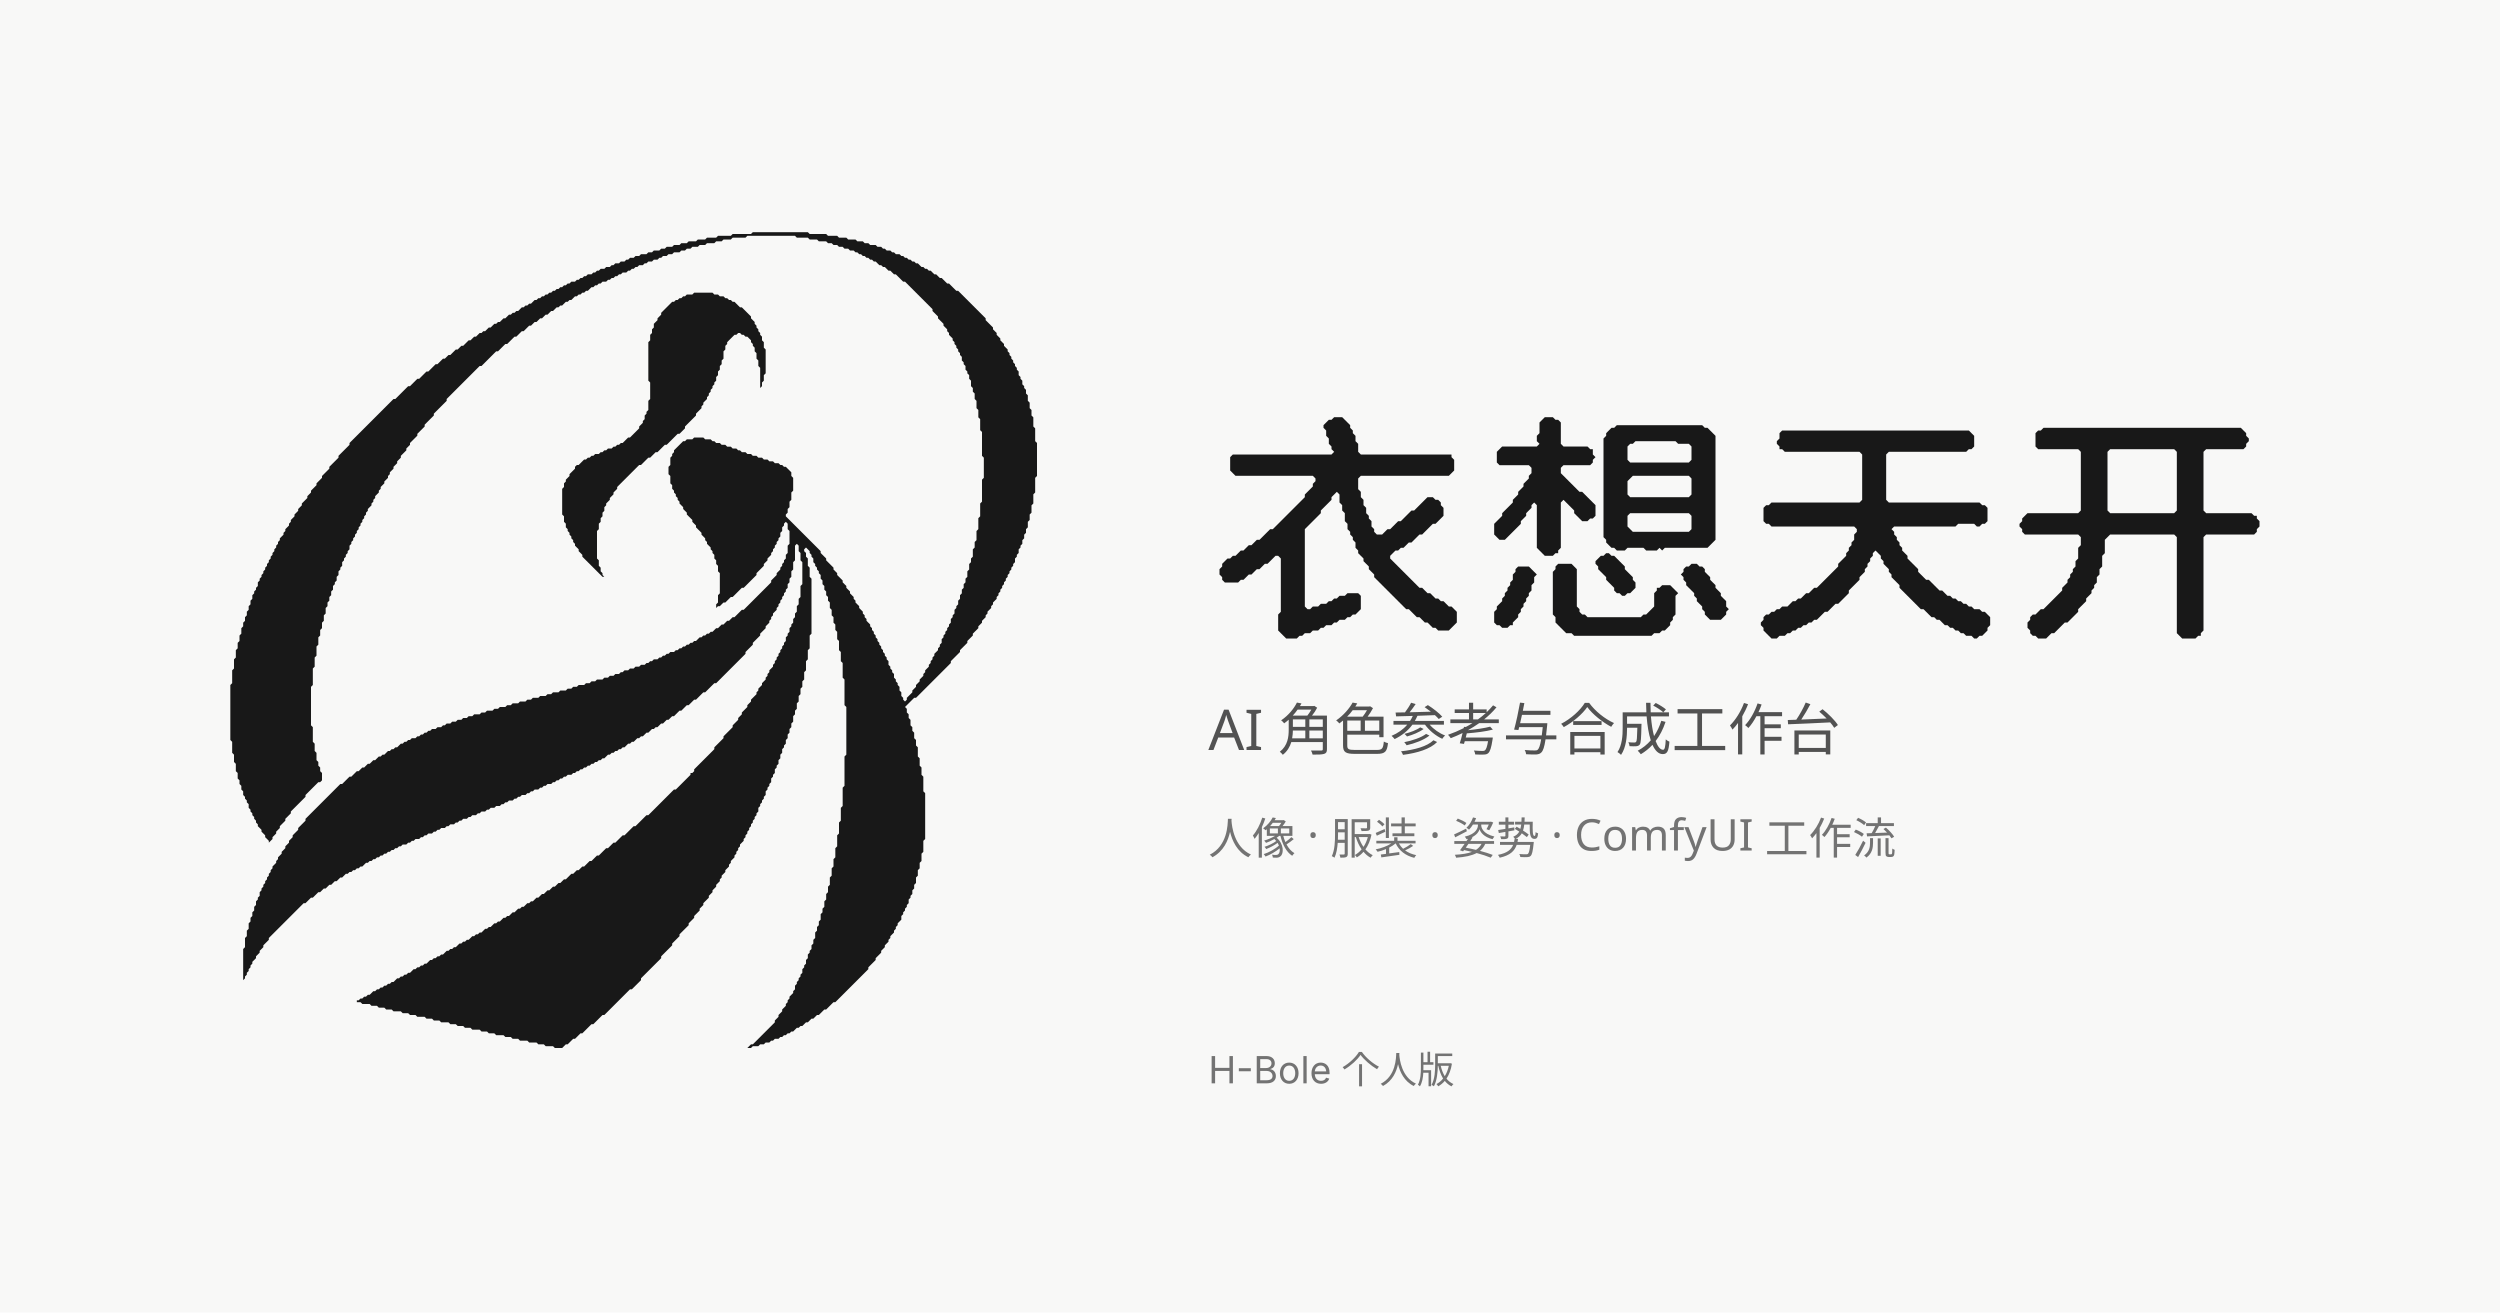
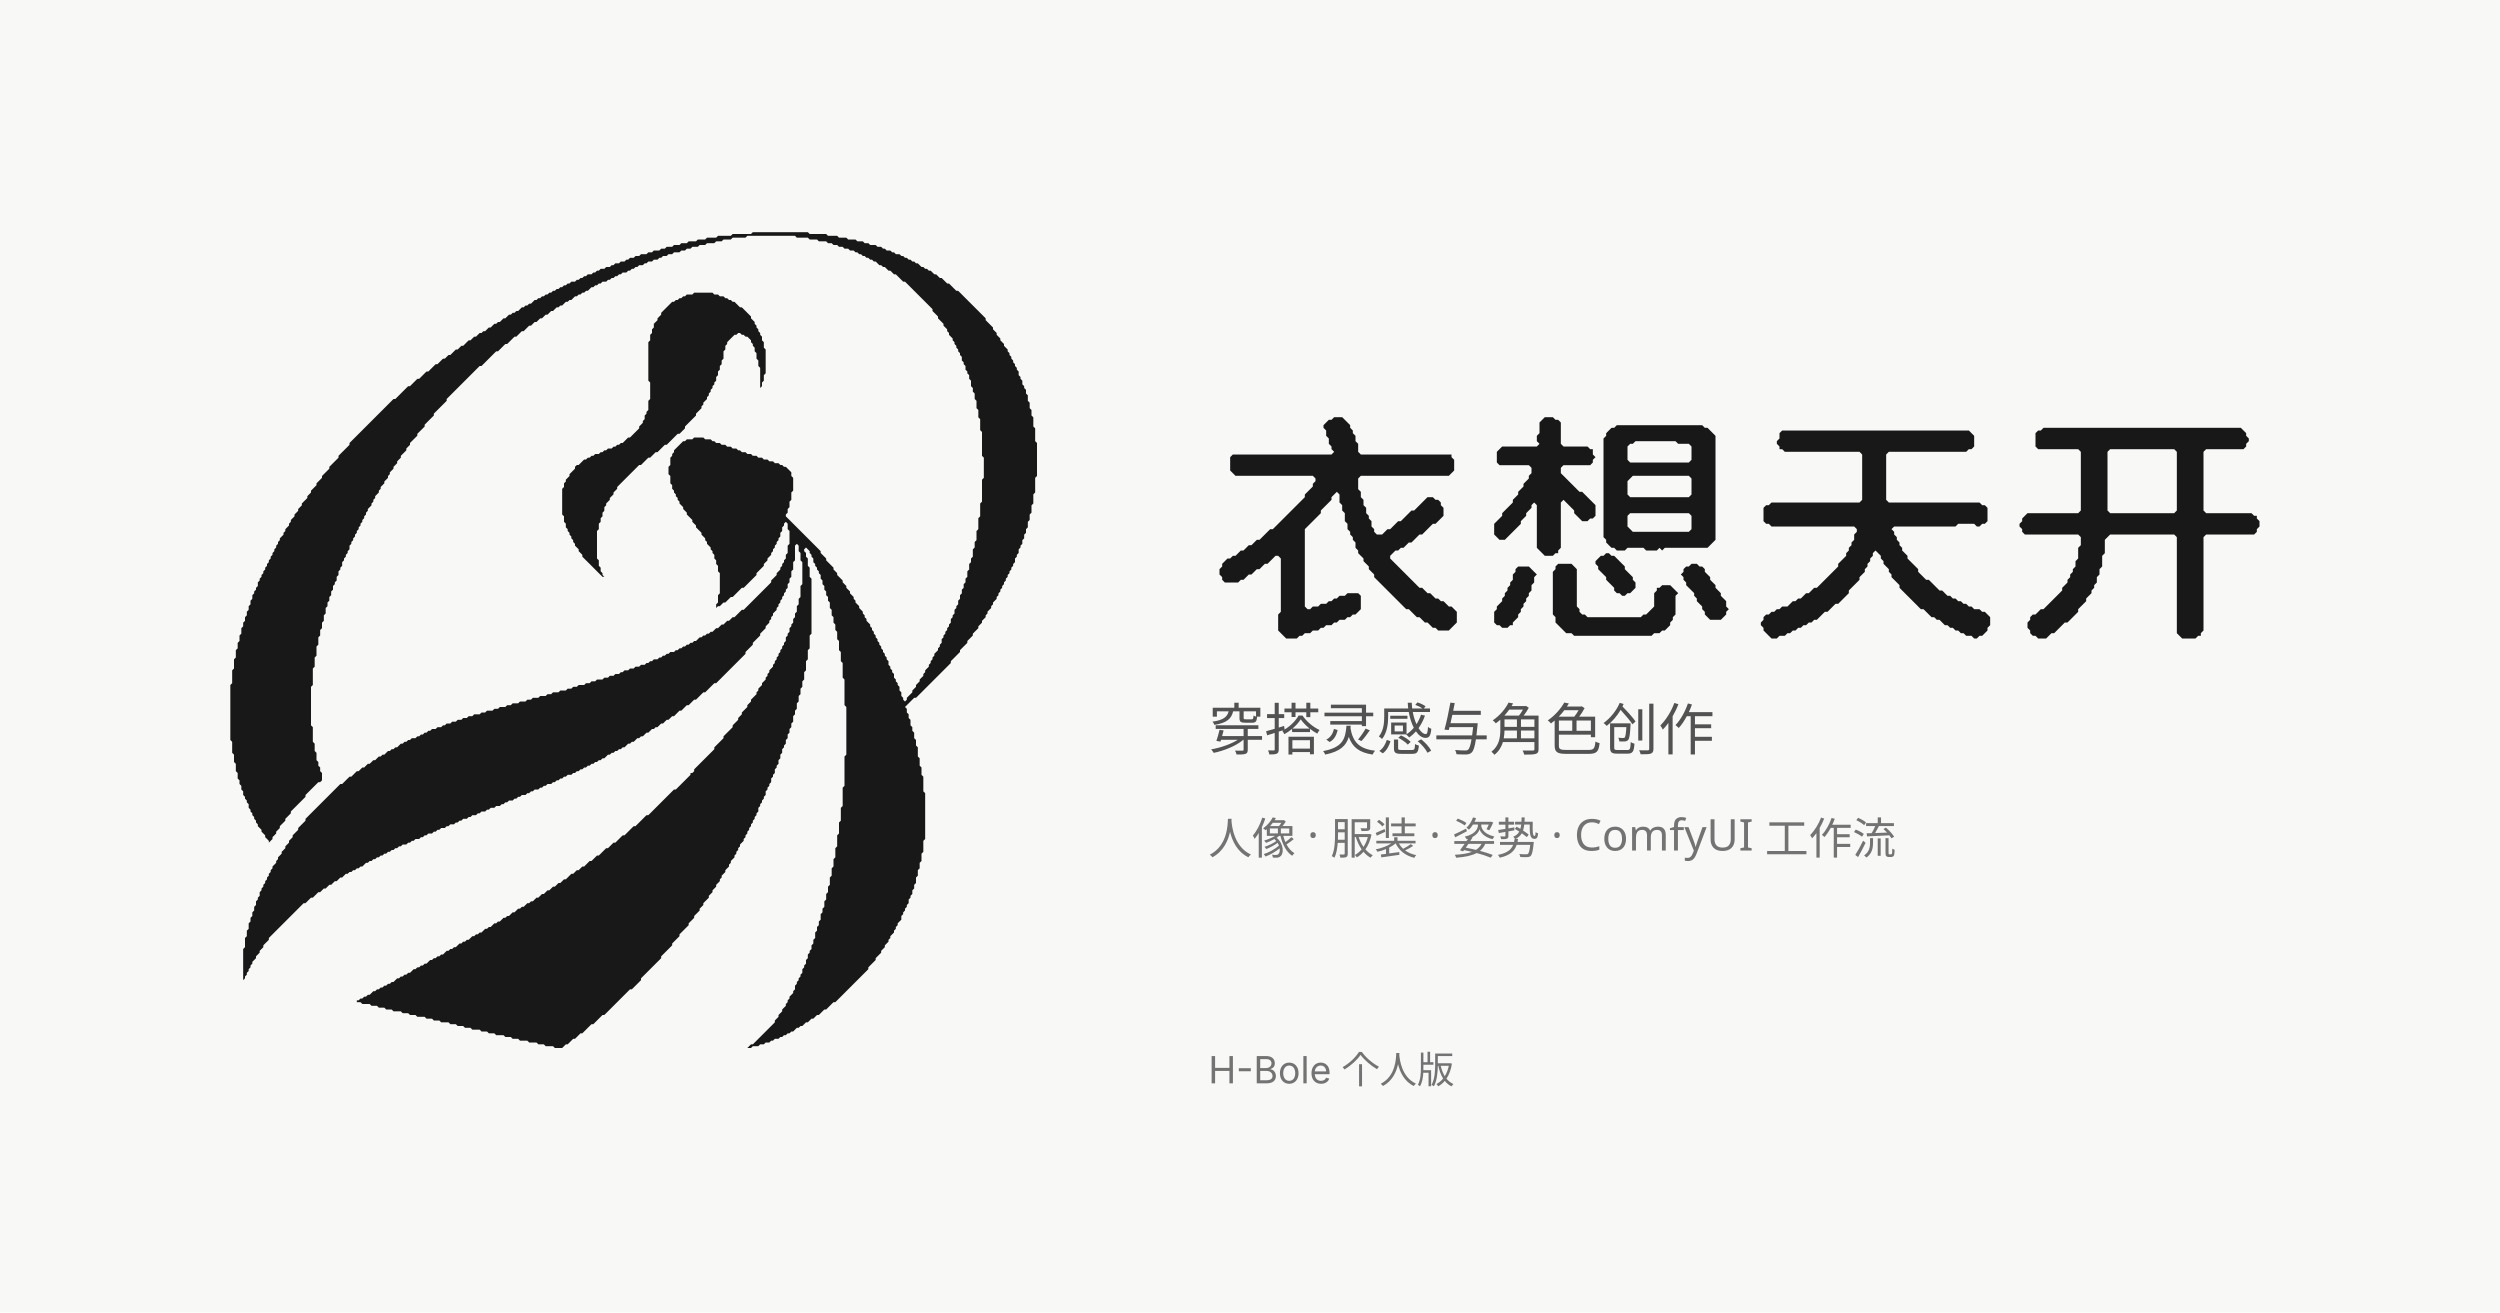
<svg xmlns="http://www.w3.org/2000/svg" viewBox="0 0 1200 630" fill="none">
  <rect width="1200" height="630" fill="#f8f8f7" />
  <path fill="#181818" fill-rule="evenodd" d="M281,48 L279,48 L278,47 L276,47 L275,46 L265,46 L264,47 L261,47 L260,48 L259,48 L258,49 L257,49 L256,50 L255,50 L254,51 L253,51 L247,57 L247,58 L245,60 L245,61 L243,63 L243,65 L242,66 L242,68 L241,69 L241,72 L240,73 L240,94 L241,95 L241,104 L240,105 L240,110 L239,111 L239,112 L238,113 L238,115 L237,116 L237,117 L235,119 L235,120 L230,125 L229,125 L226,128 L225,128 L224,129 L223,129 L222,130 L221,130 L220,131 L218,131 L217,132 L216,132 L215,133 L214,133 L213,134 L211,134 L210,135 L209,135 L208,136 L207,136 L206,137 L205,137 L202,140 L201,140 L200,141 L200,142 L197,145 L197,146 L195,148 L195,149 L194,150 L194,152 L193,153 L193,167 L194,168 L194,171 L195,172 L195,174 L196,175 L196,176 L197,177 L197,178 L198,179 L198,180 L199,181 L199,182 L200,183 L200,184 L202,186 L202,187 L204,189 L204,190 L215,201 L216,201 L215,200 L215,199 L214,198 L214,196 L213,195 L213,192 L212,191 L212,176 L213,175 L213,172 L214,171 L214,169 L215,168 L215,166 L216,165 L216,163 L217,162 L217,161 L219,159 L219,158 L221,156 L221,155 L223,153 L223,152 L235,140 L236,140 L240,136 L241,136 L244,133 L245,133 L249,129 L250,129 L256,123 L257,123 L260,120 L260,119 L266,113 L266,112 L269,109 L269,108 L270,107 L270,106 L272,104 L272,103 L273,102 L273,101 L274,100 L274,99 L275,98 L275,97 L276,96 L276,95 L277,94 L277,92 L278,91 L278,89 L279,88 L279,86 L280,85 L280,83 L281,82 L281,78 L282,77 L282,75 L283,74 L283,73 L287,69 L288,69 L289,68 L290,68 L291,69 L292,69 L293,70 L294,70 L296,72 L296,73 L297,74 L297,75 L298,76 L298,78 L299,79 L299,82 L300,83 L300,86 L301,87 L301,99 L301,98 L302,97 L302,95 L303,94 L303,91 L304,90 L304,77 L303,76 L303,73 L302,72 L302,70 L301,69 L301,68 L300,67 L300,66 L299,65 L299,64 L298,63 L298,62 L296,60 L296,59 L291,54 L290,54 L287,51 L286,51 L285,50 L284,50 L283,49 L282,49Z M424,60 L409,45 L408,45 L404,41 L403,41 L400,38 L399,38 L397,36 L396,36 L394,34 L393,34 L392,33 L391,33 L390,32 L389,32 L387,30 L386,30 L385,29 L384,29 L383,28 L382,28 L381,27 L380,27 L379,26 L378,26 L377,25 L375,25 L374,24 L373,24 L372,23 L370,23 L369,22 L368,22 L367,21 L365,21 L364,20 L361,20 L360,19 L358,19 L357,18 L354,18 L353,17 L349,17 L348,16 L344,16 L343,15 L338,15 L337,14 L328,14 L327,13 L297,13 L296,14 L286,14 L285,15 L278,15 L277,16 L272,16 L271,17 L267,17 L266,18 L262,18 L261,19 L258,19 L257,20 L254,20 L253,21 L250,21 L249,22 L247,22 L246,23 L243,23 L242,24 L240,24 L239,25 L236,25 L235,26 L233,26 L232,27 L230,27 L229,28 L228,28 L227,29 L225,29 L224,30 L222,30 L221,31 L220,31 L219,32 L217,32 L216,33 L214,33 L213,34 L212,34 L211,35 L210,35 L209,36 L207,36 L206,37 L205,37 L204,38 L203,38 L202,39 L201,39 L200,40 L198,40 L197,41 L196,41 L195,42 L194,42 L193,43 L192,43 L191,44 L190,44 L189,45 L188,45 L187,46 L186,46 L185,47 L184,47 L183,48 L182,48 L181,49 L180,49 L179,50 L178,50 L176,52 L175,52 L174,53 L173,53 L172,54 L171,54 L169,56 L168,56 L167,57 L166,57 L165,58 L164,58 L162,60 L161,60 L159,62 L158,62 L157,63 L156,63 L154,65 L153,65 L151,67 L150,67 L149,68 L148,68 L146,70 L145,70 L143,72 L142,72 L139,75 L138,75 L136,77 L135,77 L132,80 L131,80 L129,82 L128,82 L125,85 L124,85 L120,89 L119,89 L115,93 L114,93 L110,97 L109,97 L102,104 L101,104 L77,128 L77,129 L71,135 L71,136 L66,141 L66,142 L62,146 L62,147 L59,150 L59,151 L56,154 L56,155 L54,157 L54,158 L51,161 L51,162 L49,164 L49,165 L47,167 L47,168 L45,170 L45,171 L44,172 L44,173 L42,175 L42,176 L41,177 L41,178 L39,180 L39,181 L38,182 L38,183 L37,184 L37,185 L36,186 L36,187 L35,188 L35,189 L34,190 L34,191 L33,192 L33,193 L32,194 L32,195 L31,196 L31,197 L30,198 L30,199 L29,200 L29,201 L28,202 L28,203 L27,204 L27,206 L26,207 L26,208 L25,209 L25,210 L24,211 L24,213 L23,214 L23,216 L22,217 L22,219 L21,220 L21,222 L20,223 L20,225 L19,226 L19,228 L18,229 L18,232 L17,233 L17,236 L16,237 L16,240 L15,241 L15,245 L14,246 L14,251 L13,252 L13,259 L12,260 L12,290 L13,291 L13,297 L14,298 L14,302 L15,303 L15,307 L16,308 L16,311 L17,312 L17,314 L18,315 L18,317 L19,318 L19,320 L20,321 L20,322 L21,323 L21,324 L22,325 L22,327 L23,328 L23,329 L24,330 L24,331 L25,332 L25,333 L26,334 L26,335 L27,336 L27,337 L29,339 L29,340 L31,342 L31,343 L33,345 L33,346 L35,344 L35,343 L37,341 L37,340 L39,338 L39,337 L42,334 L42,333 L45,330 L45,329 L53,321 L53,320 L60,313 L61,313 L62,312 L62,308 L61,307 L61,305 L60,304 L60,302 L59,301 L59,297 L58,296 L58,292 L57,291 L57,283 L56,282 L56,261 L57,260 L57,251 L58,250 L58,245 L59,244 L59,239 L60,238 L60,234 L61,233 L61,230 L62,229 L62,226 L63,225 L63,222 L64,221 L64,218 L65,217 L65,215 L66,214 L66,212 L67,211 L67,209 L68,208 L68,206 L69,205 L69,204 L70,203 L70,201 L71,200 L71,198 L72,197 L72,196 L73,195 L73,193 L74,192 L74,191 L75,190 L75,189 L76,188 L76,187 L77,186 L77,184 L78,183 L78,182 L79,181 L79,180 L80,179 L80,178 L81,177 L81,176 L82,175 L82,174 L83,173 L83,172 L84,171 L84,170 L85,169 L85,168 L86,167 L86,166 L87,165 L87,164 L89,162 L89,161 L90,160 L90,159 L91,158 L91,157 L93,155 L93,154 L94,153 L94,152 L96,150 L96,149 L98,147 L98,146 L99,145 L99,144 L101,142 L101,141 L103,139 L103,138 L105,136 L105,135 L108,132 L108,131 L110,129 L110,128 L114,124 L114,123 L118,119 L118,118 L123,113 L123,112 L130,105 L130,104 L148,86 L149,86 L157,78 L158,78 L162,74 L163,74 L167,70 L168,70 L171,67 L172,67 L175,64 L176,64 L178,62 L179,62 L181,60 L182,60 L184,58 L185,58 L187,56 L188,56 L190,54 L191,54 L192,53 L193,53 L195,51 L196,51 L197,50 L198,50 L200,48 L201,48 L202,47 L203,47 L204,46 L205,46 L206,45 L207,45 L209,43 L210,43 L211,42 L212,42 L213,41 L214,41 L215,40 L217,40 L218,39 L219,39 L220,38 L221,38 L222,37 L223,37 L224,36 L225,36 L226,35 L228,35 L229,34 L230,34 L231,33 L232,33 L233,32 L234,32 L235,31 L237,31 L238,30 L239,30 L240,29 L242,29 L243,28 L245,28 L246,27 L247,27 L248,26 L250,26 L251,25 L253,25 L254,24 L257,24 L258,23 L260,23 L261,22 L263,22 L264,21 L267,21 L268,20 L271,20 L272,19 L276,19 L277,18 L280,18 L281,17 L285,17 L286,16 L293,16 L294,15 L320,15 L321,16 L327,16 L328,17 L332,17 L333,18 L337,18 L338,19 L340,19 L341,20 L343,20 L344,21 L346,21 L347,22 L349,22 L350,23 L352,23 L353,24 L354,24 L355,25 L356,25 L357,26 L358,26 L359,27 L360,27 L361,28 L362,28 L363,29 L364,29 L366,31 L367,31 L368,32 L369,32 L371,34 L372,34 L374,36 L375,36 L379,40 L380,40 L395,55 L395,56 L398,59 L398,60 L401,63 L401,64 L403,66 L403,67 L404,68 L404,69 L406,71 L406,72 L407,73 L407,74 L408,75 L408,76 L409,77 L409,78 L410,79 L410,80 L411,81 L411,83 L412,84 L412,85 L413,86 L413,88 L414,89 L414,90 L415,91 L415,93 L416,94 L416,97 L417,98 L417,100 L418,101 L418,104 L419,105 L419,109 L420,110 L420,114 L421,115 L421,121 L422,122 L422,135 L423,136 L423,147 L422,148 L422,160 L421,161 L421,168 L420,169 L420,175 L419,176 L419,181 L418,182 L418,185 L417,186 L417,190 L416,191 L416,193 L415,194 L415,197 L414,198 L414,201 L413,202 L413,204 L412,205 L412,207 L411,208 L411,210 L410,211 L410,213 L409,214 L409,216 L408,217 L408,218 L407,219 L407,221 L406,222 L406,223 L405,224 L405,226 L404,227 L404,228 L403,229 L403,230 L402,231 L402,232 L401,233 L401,234 L400,235 L400,237 L399,238 L399,239 L398,240 L398,241 L396,243 L396,244 L395,245 L395,246 L394,247 L394,248 L393,249 L393,250 L391,252 L391,253 L390,254 L390,255 L388,257 L388,258 L386,260 L386,261 L384,263 L384,264 L381,267 L381,268 L380,269 L379,268 L379,267 L378,266 L378,264 L377,263 L377,261 L376,260 L376,259 L375,258 L375,257 L374,256 L374,254 L373,253 L373,252 L372,251 L372,250 L371,249 L371,247 L370,246 L370,245 L369,244 L369,243 L368,242 L368,241 L367,240 L367,239 L366,238 L366,237 L365,236 L365,235 L364,234 L364,233 L363,232 L363,231 L362,230 L362,229 L361,228 L361,227 L359,225 L359,224 L358,223 L358,222 L357,221 L357,220 L355,218 L355,217 L353,215 L353,214 L352,213 L352,212 L350,210 L350,209 L348,207 L348,206 L346,204 L346,203 L343,200 L343,199 L341,197 L341,196 L337,192 L337,191 L334,188 L334,187 L315,168 L315,167 L316,166 L316,164 L317,163 L317,160 L318,159 L318,155 L319,154 L319,147 L318,146 L318,144 L315,141 L314,141 L313,140 L312,140 L311,139 L309,139 L308,138 L306,138 L305,137 L303,137 L302,136 L300,136 L299,135 L297,135 L296,134 L294,134 L293,133 L291,133 L290,132 L289,132 L288,131 L286,131 L285,130 L283,130 L282,129 L280,129 L279,128 L277,128 L276,127 L275,127 L274,126 L271,126 L270,125 L265,125 L264,126 L261,126 L260,127 L259,127 L254,132 L254,133 L253,134 L253,135 L252,136 L252,140 L251,141 L251,145 L252,146 L252,150 L253,151 L253,153 L254,154 L254,155 L255,156 L255,157 L256,158 L256,159 L257,160 L257,161 L259,163 L259,164 L261,166 L261,167 L264,170 L264,171 L266,173 L266,174 L269,177 L269,178 L271,180 L271,181 L272,182 L272,183 L274,185 L274,186 L275,187 L275,188 L276,189 L276,191 L277,192 L277,194 L278,195 L278,198 L279,199 L279,210 L278,211 L278,215 L277,216 L277,218 L278,217 L279,217 L281,215 L282,215 L285,212 L286,212 L291,207 L292,207 L299,200 L299,199 L303,195 L303,194 L305,192 L305,191 L307,189 L307,188 L308,187 L308,186 L309,185 L309,184 L310,183 L310,182 L311,181 L311,180 L312,179 L312,177 L313,176 L313,174 L314,173 L314,172 L315,171 L316,172 L316,175 L317,176 L317,183 L316,184 L316,188 L315,189 L315,191 L314,192 L314,193 L313,194 L313,195 L312,196 L312,197 L310,199 L310,200 L307,203 L307,204 L292,219 L291,219 L287,223 L286,223 L284,225 L283,225 L281,227 L280,227 L278,229 L277,229 L275,231 L274,231 L273,232 L272,232 L271,233 L270,233 L269,234 L268,234 L266,236 L265,236 L264,237 L263,237 L262,238 L261,238 L260,239 L259,239 L258,240 L257,240 L256,241 L255,241 L254,242 L252,242 L251,243 L250,243 L249,244 L248,244 L247,245 L246,245 L245,246 L243,246 L242,247 L241,247 L240,248 L239,248 L238,249 L236,249 L235,250 L233,250 L232,251 L230,251 L229,252 L227,252 L226,253 L225,253 L224,254 L222,254 L221,255 L219,255 L218,256 L216,256 L215,257 L212,257 L211,258 L209,258 L208,259 L206,259 L205,260 L202,260 L201,261 L199,261 L198,262 L196,262 L195,263 L192,263 L191,264 L188,264 L187,265 L185,265 L184,266 L181,266 L180,267 L177,267 L176,268 L174,268 L173,269 L170,269 L169,270 L166,270 L165,271 L163,271 L162,272 L159,272 L158,273 L156,273 L155,274 L152,274 L151,275 L149,275 L148,276 L145,276 L144,277 L142,277 L141,278 L139,278 L138,279 L136,279 L135,280 L133,280 L132,281 L130,281 L129,282 L128,282 L127,283 L125,283 L124,284 L122,284 L121,285 L120,285 L119,286 L118,286 L117,287 L116,287 L115,288 L114,288 L113,289 L111,289 L110,290 L109,290 L108,291 L107,291 L106,292 L105,292 L103,294 L102,294 L101,295 L100,295 L99,296 L98,296 L96,298 L95,298 L94,299 L93,299 L91,301 L90,301 L88,303 L87,303 L85,305 L84,305 L82,307 L81,307 L78,310 L77,310 L73,314 L72,314 L53,333 L53,334 L49,338 L49,339 L46,342 L46,343 L44,345 L44,346 L42,348 L42,349 L40,351 L40,352 L38,354 L38,355 L37,356 L37,357 L35,359 L35,360 L34,361 L34,362 L33,363 L33,364 L32,365 L32,366 L31,367 L31,368 L30,369 L30,370 L29,371 L29,372 L28,373 L28,375 L27,376 L27,377 L26,378 L26,380 L25,381 L25,383 L24,384 L24,386 L23,387 L23,389 L22,390 L22,393 L21,394 L21,397 L20,398 L20,403 L19,404 L19,422 L19,421 L20,420 L20,419 L21,418 L21,417 L22,416 L22,415 L23,414 L23,413 L24,412 L24,411 L26,409 L26,408 L28,406 L28,405 L30,403 L30,402 L33,399 L33,398 L52,379 L53,379 L56,376 L57,376 L60,373 L61,373 L63,371 L64,371 L66,369 L67,369 L69,367 L70,367 L72,365 L73,365 L75,363 L76,363 L77,362 L78,362 L79,361 L80,361 L81,360 L82,360 L83,359 L84,359 L86,357 L87,357 L88,356 L89,356 L90,355 L91,355 L92,354 L93,354 L94,353 L95,353 L96,352 L97,352 L98,351 L99,351 L100,350 L101,350 L102,349 L103,349 L104,348 L105,348 L106,347 L108,347 L109,346 L110,346 L111,345 L112,345 L113,344 L115,344 L116,343 L117,343 L118,342 L119,342 L120,341 L122,341 L123,340 L124,340 L125,339 L126,339 L127,338 L129,338 L130,337 L131,337 L132,336 L134,336 L135,335 L136,335 L137,334 L138,334 L139,333 L141,333 L142,332 L143,332 L144,331 L146,331 L147,330 L148,330 L149,329 L151,329 L152,328 L153,328 L154,327 L156,327 L157,326 L159,326 L160,325 L161,325 L162,324 L163,324 L164,323 L166,323 L167,322 L168,322 L169,321 L170,321 L171,320 L173,320 L174,319 L175,319 L176,318 L177,318 L178,317 L180,317 L181,316 L182,316 L183,315 L184,315 L185,314 L187,314 L188,313 L189,313 L190,312 L191,312 L192,311 L193,311 L194,310 L195,310 L196,309 L198,309 L199,308 L200,308 L201,307 L202,307 L203,306 L204,306 L205,305 L206,305 L207,304 L208,304 L209,303 L210,303 L211,302 L212,302 L213,301 L214,301 L215,300 L216,300 L218,298 L219,298 L220,297 L221,297 L222,296 L223,296 L224,295 L225,295 L226,294 L227,294 L229,292 L230,292 L231,291 L232,291 L234,289 L235,289 L236,288 L237,288 L239,286 L240,286 L242,284 L243,284 L244,283 L245,283 L247,281 L248,281 L250,279 L251,279 L253,277 L254,277 L257,274 L258,274 L261,271 L262,271 L265,268 L266,268 L270,264 L271,264 L276,259 L277,259 L293,243 L293,242 L297,238 L297,237 L301,233 L301,232 L304,229 L304,228 L306,226 L306,225 L307,224 L307,223 L308,222 L308,221 L310,219 L310,218 L311,217 L311,216 L312,215 L312,214 L313,213 L313,212 L314,211 L314,210 L315,209 L315,208 L316,207 L316,205 L317,204 L317,202 L318,201 L318,198 L319,197 L319,193 L320,192 L320,184 L321,183 L322,184 L322,187 L323,188 L323,192 L324,193 L324,205 L323,206 L323,212 L322,213 L322,216 L321,217 L321,220 L320,221 L320,223 L319,224 L319,226 L318,227 L318,228 L317,229 L317,231 L316,232 L316,233 L315,234 L315,236 L314,237 L314,238 L313,239 L313,240 L312,241 L312,242 L311,243 L311,244 L310,245 L310,246 L309,247 L309,248 L308,249 L308,250 L306,252 L306,253 L305,254 L305,255 L304,256 L304,257 L302,259 L302,260 L300,262 L300,263 L299,264 L299,265 L296,268 L296,269 L294,271 L294,272 L291,275 L291,276 L289,278 L289,279 L286,282 L286,283 L281,288 L281,289 L276,294 L276,295 L265,306 L265,307 L264,308 L263,308 L263,309 L255,317 L254,317 L240,331 L239,331 L233,337 L232,337 L227,342 L226,342 L222,346 L221,346 L218,349 L217,349 L213,353 L212,353 L209,356 L208,356 L205,359 L204,359 L202,361 L201,361 L199,363 L198,363 L195,366 L194,366 L192,368 L191,368 L189,370 L188,370 L186,372 L185,372 L183,374 L182,374 L180,376 L179,376 L177,378 L176,378 L175,379 L174,379 L172,381 L171,381 L170,382 L169,382 L167,384 L166,384 L164,386 L163,386 L162,387 L161,387 L159,389 L158,389 L157,390 L156,390 L154,392 L153,392 L152,393 L151,393 L149,395 L148,395 L147,396 L146,396 L145,397 L144,397 L142,399 L141,399 L140,400 L139,400 L138,401 L137,401 L135,403 L134,403 L133,404 L132,404 L131,405 L130,405 L128,407 L127,407 L126,408 L125,408 L124,409 L123,409 L122,410 L121,410 L119,412 L118,412 L117,413 L116,413 L115,414 L114,414 L113,415 L112,415 L110,417 L109,417 L108,418 L107,418 L106,419 L105,419 L104,420 L103,420 L101,422 L100,422 L99,423 L98,423 L97,424 L96,424 L95,425 L94,425 L93,426 L92,426 L91,427 L90,427 L88,429 L87,429 L86,430 L85,430 L84,431 L83,431 L82,432 L81,432 L81,433 L83,433 L84,434 L88,434 L89,435 L92,435 L93,436 L96,436 L97,437 L100,437 L101,438 L105,438 L106,439 L109,439 L110,440 L113,440 L114,441 L118,441 L119,442 L122,442 L123,443 L126,443 L127,444 L131,444 L132,445 L135,445 L136,446 L139,446 L140,447 L143,447 L144,448 L148,448 L149,449 L152,449 L153,450 L156,450 L157,451 L161,451 L162,452 L165,452 L166,453 L169,453 L170,454 L174,454 L175,455 L179,455 L180,456 L183,456 L184,457 L188,457 L189,458 L193,458 L195,456 L196,456 L199,453 L200,453 L203,450 L204,450 L209,445 L210,445 L215,440 L216,440 L230,426 L231,426 L236,421 L236,420 L247,409 L247,408 L253,402 L253,401 L257,397 L257,396 L262,391 L262,390 L265,387 L265,386 L268,383 L268,382 L270,380 L270,379 L273,376 L273,375 L275,373 L275,372 L277,370 L277,369 L279,367 L279,366 L280,365 L280,364 L282,362 L282,361 L284,359 L284,358 L285,357 L285,356 L287,354 L287,353 L288,352 L288,351 L289,350 L289,349 L290,348 L290,347 L292,345 L292,344 L293,343 L293,342 L294,341 L294,340 L295,339 L295,338 L296,337 L296,336 L297,335 L297,334 L298,333 L298,332 L299,331 L299,330 L300,329 L300,327 L301,326 L301,325 L302,324 L302,323 L303,322 L303,321 L304,320 L304,318 L305,317 L305,316 L306,315 L306,314 L307,313 L307,311 L308,310 L308,309 L309,308 L309,306 L310,305 L310,304 L311,303 L311,301 L312,300 L312,298 L313,297 L313,295 L314,294 L314,293 L315,292 L315,290 L316,289 L316,287 L317,286 L317,284 L318,283 L318,281 L319,280 L319,277 L320,276 L320,274 L321,273 L321,270 L322,269 L322,266 L323,265 L323,262 L324,261 L324,258 L325,257 L325,253 L326,252 L326,247 L327,246 L327,241 L328,240 L328,233 L329,232 L329,202 L328,201 L328,196 L327,195 L327,191 L326,190 L326,188 L325,187 L325,186 L326,185 L328,187 L328,188 L329,189 L329,190 L330,191 L330,193 L331,194 L331,195 L332,196 L332,197 L333,198 L333,199 L334,200 L334,202 L335,203 L335,205 L336,206 L336,208 L337,209 L337,211 L338,212 L338,214 L339,215 L339,218 L340,219 L340,222 L341,223 L341,226 L342,227 L342,230 L343,231 L343,235 L344,236 L344,241 L345,242 L345,247 L346,248 L346,256 L347,257 L347,271 L348,272 L348,298 L347,299 L347,315 L346,316 L346,326 L345,327 L345,334 L344,335 L344,341 L343,342 L343,348 L342,349 L342,354 L341,355 L341,359 L340,360 L340,364 L339,365 L339,369 L338,370 L338,373 L337,374 L337,377 L336,378 L336,381 L335,382 L335,384 L334,385 L334,388 L333,389 L333,391 L332,392 L332,394 L331,395 L331,398 L330,399 L330,401 L329,402 L329,404 L328,405 L328,406 L327,407 L327,409 L326,410 L326,412 L325,413 L325,414 L324,415 L324,417 L323,418 L323,419 L322,420 L322,421 L321,422 L321,423 L320,424 L320,426 L319,427 L319,428 L317,430 L317,431 L316,432 L316,433 L315,434 L315,435 L313,437 L313,438 L311,440 L311,441 L309,443 L309,444 L297,456 L296,456 L294,458 L296,458 L297,457 L300,457 L301,456 L303,456 L304,455 L306,455 L307,454 L308,454 L309,453 L311,453 L312,452 L313,452 L314,451 L315,451 L316,450 L317,450 L318,449 L319,449 L321,447 L322,447 L323,446 L324,446 L326,444 L327,444 L329,442 L330,442 L332,440 L333,440 L336,437 L337,437 L341,433 L342,433 L360,415 L360,414 L364,410 L364,409 L367,406 L367,405 L369,403 L369,402 L371,400 L371,399 L372,398 L372,397 L374,395 L374,394 L375,393 L375,392 L376,391 L376,390 L378,388 L378,386 L379,385 L379,384 L380,383 L380,382 L381,381 L381,380 L382,379 L382,377 L383,376 L383,375 L384,374 L384,372 L385,371 L385,369 L386,368 L386,365 L387,364 L387,361 L388,360 L388,357 L389,356 L389,352 L390,351 L390,345 L391,344 L391,319 L390,318 L390,310 L389,309 L389,305 L388,304 L388,300 L387,299 L387,294 L386,293 L386,290 L385,289 L385,286 L384,285 L384,283 L383,282 L383,279 L382,278 L382,276 L381,275 L381,273 L380,272 L385,267 L386,267 L405,248 L405,247 L410,242 L410,241 L414,237 L414,236 L417,233 L417,232 L420,229 L420,228 L422,226 L422,225 L424,223 L424,222 L425,221 L425,220 L427,218 L427,217 L428,216 L428,215 L430,213 L430,212 L431,211 L431,210 L432,209 L432,208 L433,207 L433,206 L434,205 L434,204 L435,203 L435,202 L436,201 L436,200 L437,199 L437,198 L438,197 L438,196 L439,195 L439,194 L440,193 L440,191 L441,190 L441,189 L442,188 L442,186 L443,185 L443,184 L444,183 L444,181 L445,180 L445,178 L446,177 L446,175 L447,174 L447,171 L448,170 L448,167 L449,166 L449,162 L450,161 L450,156 L451,155 L451,147 L452,146 L452,128 L451,127 L451,120 L450,119 L450,114 L449,113 L449,110 L448,109 L448,106 L447,105 L447,102 L446,101 L446,99 L445,98 L445,97 L444,96 L444,94 L443,93 L443,92 L442,91 L442,89 L441,88 L441,87 L440,86 L440,85 L439,84 L439,83 L438,82 L438,81 L437,80 L437,79 L436,78 L436,77 L434,75 L434,74 L432,72 L432,71 L430,69 L430,68 L428,66 L428,65 L424,61Z" transform="translate(100 100) scale(.88)" />
  <path fill="#181818" fill-rule="evenodd" d="M128,64 L124,64 L123,65 L123,66 L122,67 L122,69 L121,70 L121,71 L120,72 L120,73 L119,74 L119,75 L118,76 L118,77 L116,79 L116,80 L115,81 L115,85 L116,86 L117,86 L118,87 L120,87 L121,86 L122,86 L122,85 L124,83 L124,82 L125,81 L125,80 L126,79 L126,78 L127,77 L127,76 L128,75 L128,74 L129,73 L129,71 L130,70 L130,68 L131,67Z M187,64 L186,65 L186,66 L185,67 L186,68 L186,69 L187,70 L187,71 L190,74 L190,75 L191,76 L191,77 L193,79 L193,80 L194,81 L194,82 L196,84 L200,84 L202,82 L202,81 L203,80 L202,79 L202,77 L200,75 L200,74 L198,72 L198,71 L196,69 L196,68 L194,66 L194,65 L193,64 L192,64 L191,63 L189,63 L188,64Z M137,66 L137,82 L138,83 L138,85 L142,89 L144,89 L145,90 L174,90 L175,89 L177,89 L178,88 L179,88 L181,86 L181,85 L182,84 L182,83 L183,82 L183,75 L184,74 L181,71 L178,71 L177,72 L176,72 L176,73 L175,74 L175,79 L172,82 L171,82 L170,83 L150,83 L149,82 L148,82 L147,81 L147,80 L146,79 L146,65 L144,63 L139,63 L138,64 L138,65Z M155,60 L153,62 L153,63 L154,64 L154,65 L157,68 L157,69 L160,72 L160,73 L161,74 L162,74 L163,75 L164,75 L165,74 L166,74 L168,72 L168,70 L167,69 L167,68 L164,65 L164,64 L160,60 L159,60 L158,59 L157,59 L156,60Z M223,13 L222,14 L222,16 L221,17 L221,18 L222,19 L222,20 L223,20 L224,21 L252,21 L253,22 L253,39 L252,40 L219,40 L218,41 L217,41 L216,42 L216,47 L217,48 L218,48 L219,49 L250,49 L251,50 L251,51 L250,52 L250,54 L249,55 L249,56 L248,57 L248,58 L247,59 L247,60 L244,63 L244,64 L236,72 L235,72 L233,74 L232,74 L230,76 L229,76 L228,77 L227,77 L225,79 L223,79 L222,80 L221,80 L220,81 L219,81 L218,82 L217,82 L216,83 L216,84 L215,85 L215,86 L216,87 L216,88 L219,91 L221,91 L222,90 L224,90 L225,89 L226,89 L227,88 L228,88 L229,87 L230,87 L231,86 L232,86 L233,85 L234,85 L235,84 L236,84 L239,81 L240,81 L243,78 L244,78 L248,74 L248,73 L252,69 L252,68 L254,66 L254,65 L255,64 L255,63 L256,62 L256,61 L257,60 L257,59 L258,58 L260,60 L260,61 L261,62 L261,63 L263,65 L263,66 L264,67 L264,68 L267,71 L267,72 L275,80 L276,80 L279,83 L280,83 L281,84 L282,84 L284,86 L285,86 L286,87 L287,87 L288,88 L289,88 L290,89 L291,89 L292,90 L294,90 L295,91 L296,91 L297,90 L298,90 L300,88 L300,87 L301,86 L301,83 L299,81 L298,81 L297,80 L295,80 L294,79 L293,79 L292,78 L291,78 L290,77 L289,77 L288,76 L287,76 L286,75 L285,75 L283,73 L282,73 L278,69 L277,69 L274,66 L274,65 L270,61 L270,60 L268,58 L268,57 L267,56 L267,55 L266,54 L266,53 L265,52 L265,51 L264,50 L265,49 L288,49 L289,48 L295,48 L296,49 L297,49 L298,48 L299,48 L300,47 L300,42 L299,41 L298,41 L297,40 L263,40 L262,39 L262,22 L263,21 L292,21 L293,20 L294,20 L295,19 L295,15 L293,13Z M319,13 L318,14 L318,19 L319,20 L334,20 L335,21 L335,43 L334,44 L315,44 L313,46 L313,47 L312,48 L312,49 L313,50 L313,51 L314,52 L334,52 L335,53 L335,56 L334,57 L334,61 L333,62 L333,64 L332,65 L332,66 L331,67 L331,68 L330,69 L330,70 L328,72 L328,73 L321,80 L320,80 L318,82 L317,82 L316,83 L316,84 L315,85 L315,87 L316,88 L316,89 L317,90 L318,90 L319,91 L322,91 L324,89 L325,89 L329,85 L330,85 L334,81 L334,80 L337,77 L337,76 L339,74 L339,73 L340,72 L340,71 L341,70 L341,68 L342,67 L342,65 L343,64 L343,60 L344,59 L344,54 L346,52 L370,52 L371,53 L371,89 L373,91 L378,91 L379,90 L380,90 L380,89 L381,88 L381,53 L382,52 L400,52 L401,51 L401,50 L402,49 L402,47 L401,46 L401,45 L400,45 L399,44 L382,44 L381,43 L381,21 L382,20 L396,20 L397,19 L397,18 L398,17 L398,16 L397,15 L397,14 L395,12 L321,12 L320,13Z M345,21 L346,20 L370,20 L371,21 L371,43 L370,44 L346,44 L345,43Z M159,12 L157,14 L157,15 L156,16 L156,53 L157,54 L157,55 L159,57 L160,57 L161,58 L164,58 L165,57 L171,57 L172,58 L176,58 L177,57 L178,58 L179,57 L195,57 L198,54 L198,15 L195,12 L194,12 L193,11 L161,11 L160,12Z M165,45 L166,44 L188,44 L189,45 L189,50 L188,51 L167,51 L165,49Z M165,32 L167,30 L188,30 L189,31 L189,37 L188,38 L166,38 L165,37Z M165,19 L166,18 L167,18 L168,17 L183,17 L184,18 L188,18 L189,19 L189,24 L188,25 L166,25 L165,24Z M134,8 L132,10 L132,14 L131,15 L131,17 L132,18 L131,19 L118,19 L116,21 L116,25 L117,26 L128,26 L129,27 L129,29 L128,30 L128,31 L126,33 L126,34 L124,36 L124,37 L122,39 L122,40 L118,44 L118,45 L115,48 L115,52 L117,54 L119,54 L125,48 L125,47 L127,45 L127,44 L129,42 L129,41 L130,40 L131,41 L131,57 L134,60 L137,60 L138,59 L139,59 L139,58 L140,57 L140,40 L141,39 L145,43 L145,44 L148,47 L150,47 L151,46 L152,46 L153,45 L153,41 L148,36 L147,36 L140,29 L140,27 L141,26 L151,26 L152,25 L152,24 L153,23 L152,22 L152,20 L151,20 L150,19 L141,19 L140,18 L140,10 L139,9 L138,9 L137,8Z M16,23 L16,28 L18,30 L47,30 L48,31 L48,32 L47,33 L47,34 L44,37 L44,38 L32,50 L31,50 L27,54 L26,54 L24,56 L23,56 L21,58 L20,58 L18,60 L17,60 L16,61 L15,61 L13,63 L13,64 L12,65 L12,67 L13,68 L13,69 L14,70 L19,70 L20,69 L21,69 L23,67 L24,67 L26,65 L27,65 L29,63 L30,63 L33,60 L34,60 L35,61 L35,81 L34,82 L34,88 L37,91 L41,91 L42,90 L43,90 L44,89 L46,89 L47,88 L49,88 L50,87 L51,87 L52,86 L54,86 L55,85 L56,85 L57,84 L59,84 L60,83 L61,83 L62,82 L63,82 L65,80 L65,75 L64,74 L60,74 L59,75 L57,75 L56,76 L55,76 L54,77 L53,77 L52,78 L50,78 L49,79 L47,79 L46,80 L45,80 L44,79 L44,50 L50,44 L50,43 L54,39 L54,38 L56,36 L57,37 L57,40 L58,41 L58,43 L59,44 L59,47 L60,48 L60,50 L61,51 L61,52 L62,53 L62,54 L63,55 L63,57 L64,58 L64,59 L66,61 L66,62 L68,64 L68,65 L70,67 L70,68 L82,80 L83,80 L86,83 L87,83 L89,85 L90,85 L92,87 L93,87 L94,88 L98,88 L101,85 L101,81 L99,79 L98,79 L96,77 L95,77 L94,76 L93,76 L91,74 L90,74 L88,72 L87,72 L76,61 L76,60 L78,58 L79,58 L80,57 L81,57 L83,55 L84,55 L87,52 L88,52 L92,48 L93,48 L96,45 L96,42 L95,41 L95,40 L94,39 L93,39 L92,38 L90,38 L85,43 L84,43 L80,47 L79,47 L76,50 L75,50 L73,52 L71,52 L70,51 L70,50 L69,49 L69,47 L68,46 L68,45 L67,44 L67,42 L66,41 L66,39 L65,38 L65,36 L64,35 L64,31 L65,30 L98,30 L100,28 L100,24 L99,23 L99,22 L65,22 L64,21 L64,18 L63,17 L63,15 L62,14 L62,13 L61,12 L61,11 L58,8 L55,8 L54,9 L53,9 L51,11 L51,12 L52,13 L52,15 L53,16 L53,18 L54,19 L54,20 L55,21 L54,22 L17,22Z" transform="translate(570 190) scale(1.28)" />
-   <text x="580" y="360" fill="#525252" font-size="27" font-family="Microsoft YaHei, sans-serif">AI 角色参考与合成工作台</text>
+   <text x="580" y="360" fill="#525252" font-size="27" font-family="Microsoft YaHei, sans-serif">穿搭灵感与角色创作</text>
  <text x="580" y="410" fill="#737373" font-size="21" font-family="Microsoft YaHei, sans-serif">人像 · 服装 · 姿势 · ComfyUI 工作流</text>
  <text x="580" y="520" fill="#737373" font-size="18" font-family="Inter, sans-serif">H-Bole 个人版</text>
</svg>
